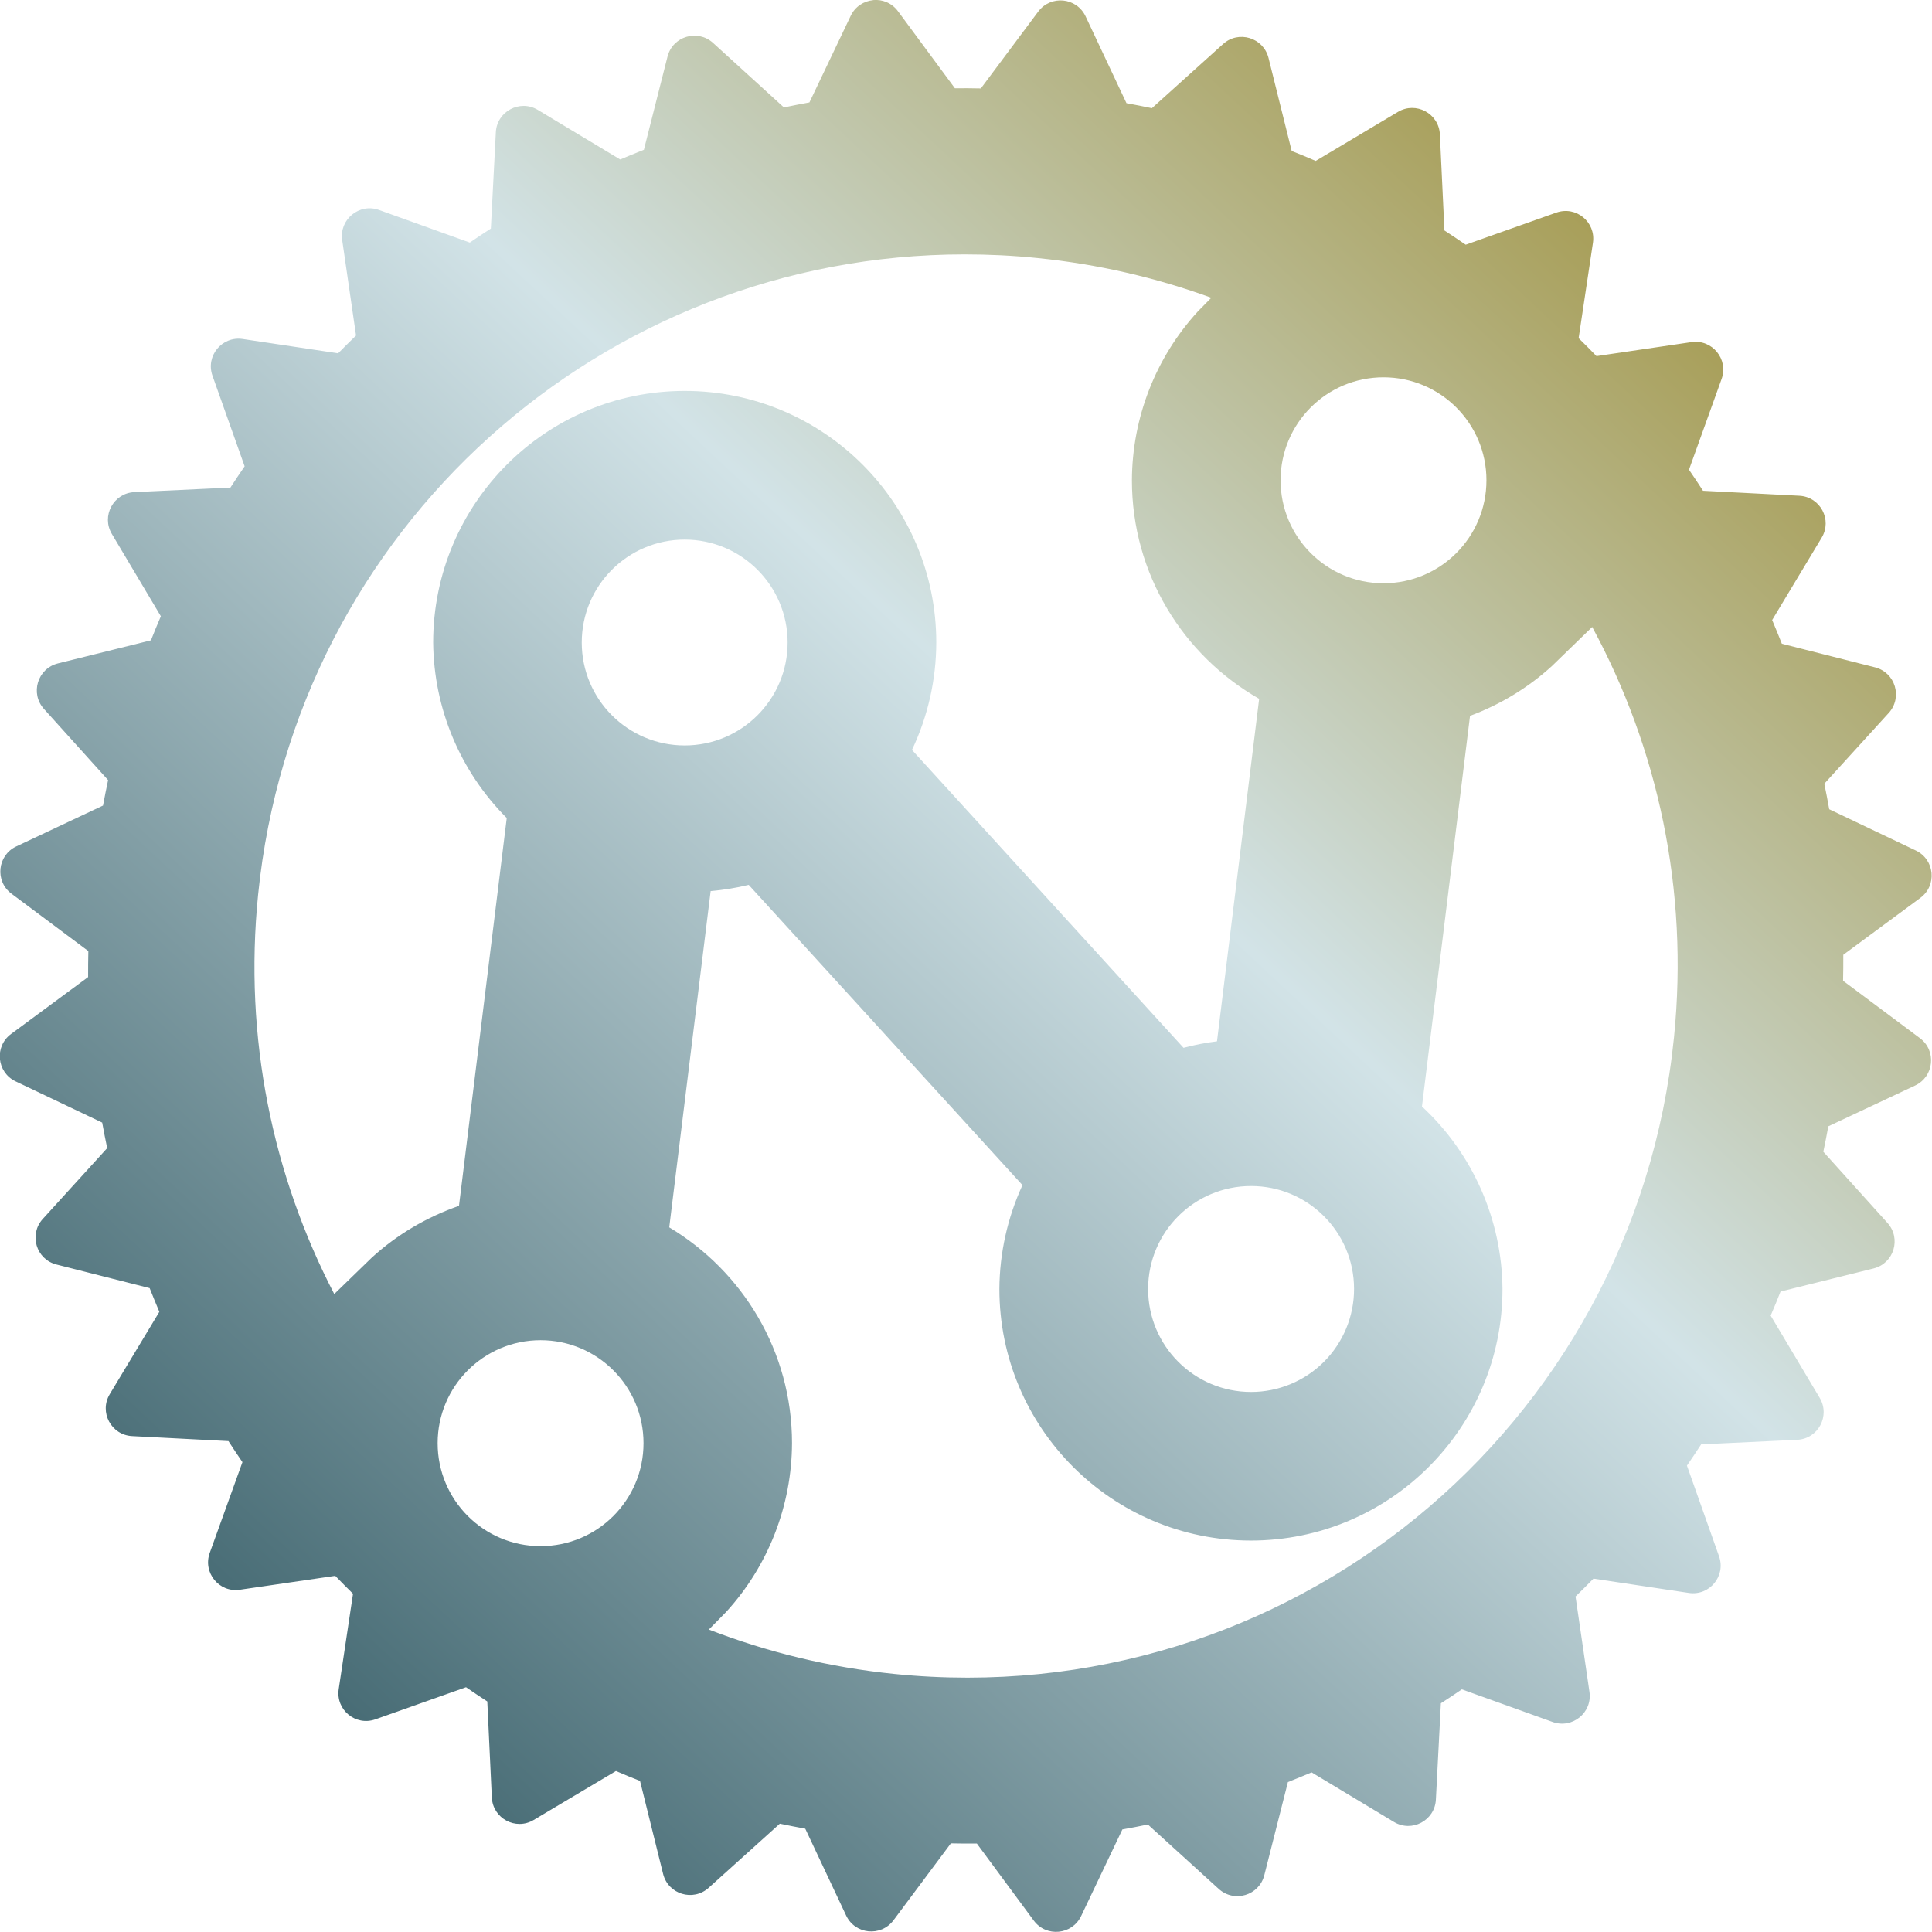
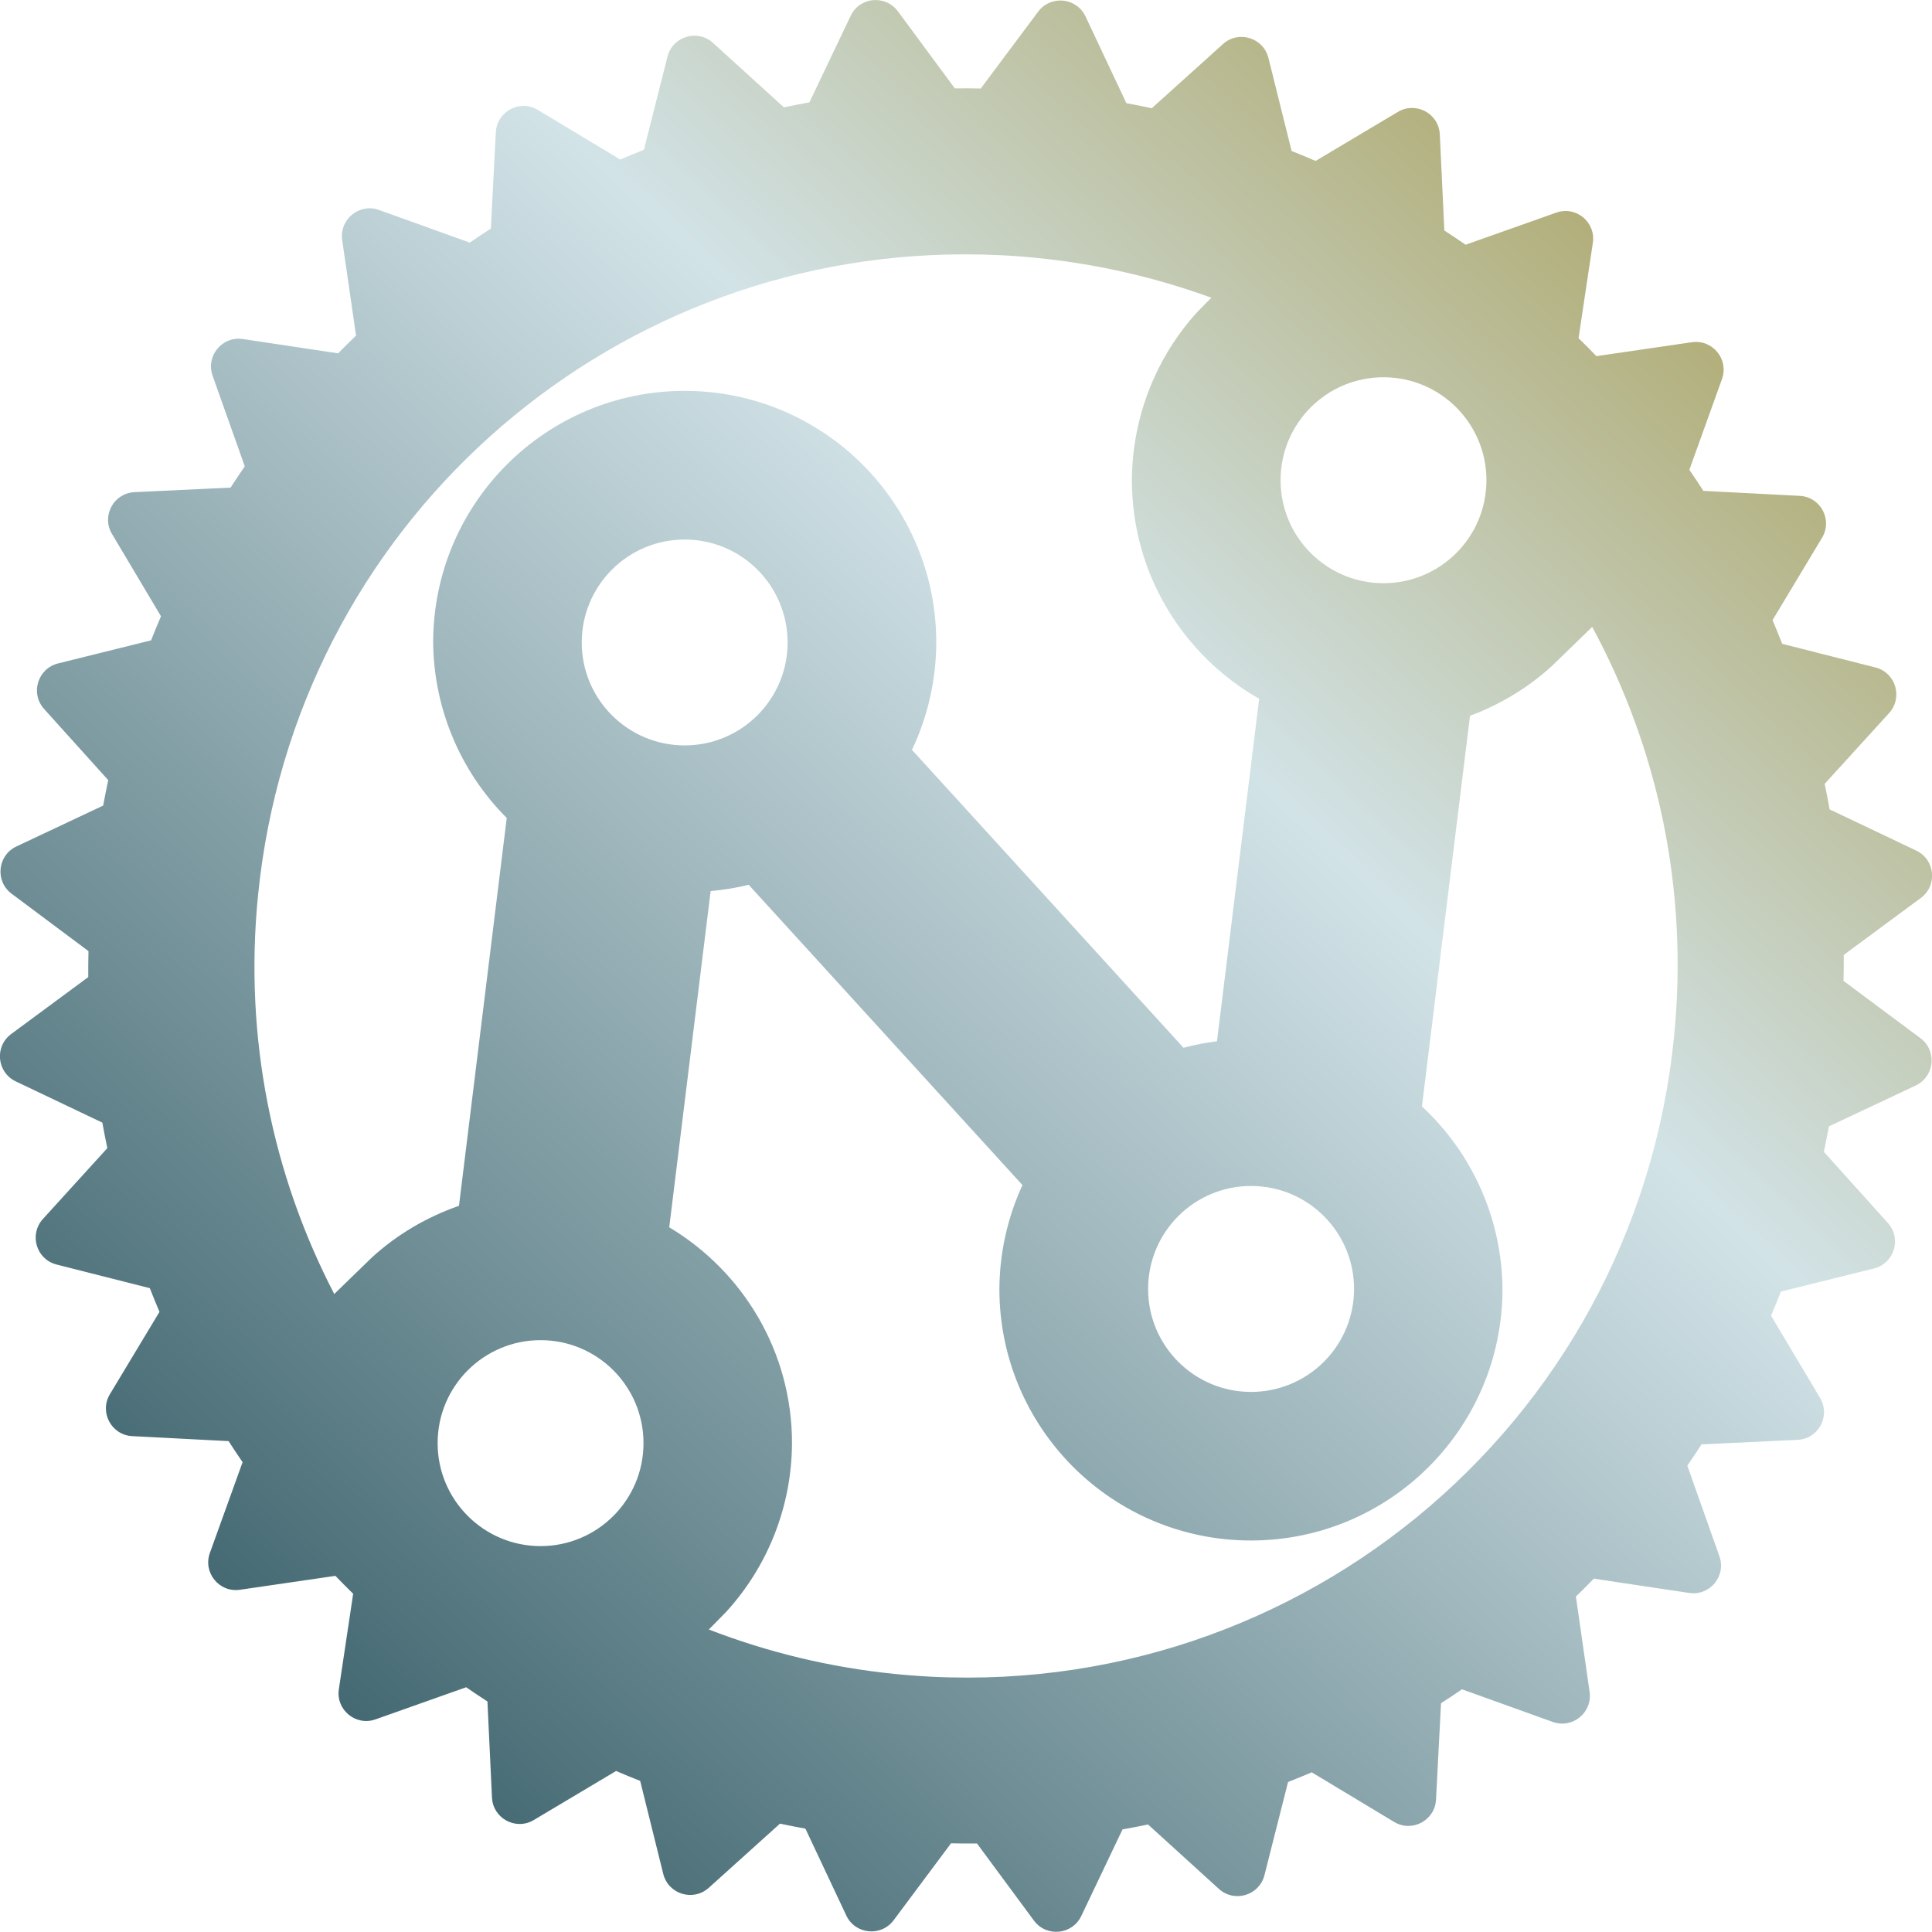
- <svg xmlns="http://www.w3.org/2000/svg" xmlns:xlink="http://www.w3.org/1999/xlink" width="25.526mm" height="25.525mm" viewBox="0 0 25.526 25.525" version="1.1" id="svg103483">
+ <svg xmlns="http://www.w3.org/2000/svg" xmlns:xlink="http://www.w3.org/1999/xlink" width="25.526mm" height="25.526mm" viewBox="0 0 25.526 25.526" version="1.1" id="svg103483">
  <defs id="defs103480">
-     <linearGradient xlink:href="#linearGradient267755" id="linearGradient311397" gradientUnits="userSpaceOnUse" gradientTransform="matrix(0.2645833,0,0,0.2645833,-404.8508,32.12171)" x1="1806.873" y1="329.752" x2="1894.367" y2="235.947" />
+     <linearGradient xlink:href="#linearGradient267755" id="linearGradient313345" gradientUnits="userSpaceOnUse" gradientTransform="matrix(0.2645833,0,0,0.2645833,-402.8187,14.58636)" x1="1806.873" y1="329.752" x2="1901.727" y2="228.387" />
    <linearGradient id="linearGradient267755">
      <stop style="stop-color:#18434e;stop-opacity:1" offset="0" id="stop267747" />
      <stop style="stop-color:#d2e3e7;stop-opacity:1" offset="0.617" id="stop267751" />
      <stop style="stop-color:#9c8b30;stop-opacity:1" offset="1" id="stop267753" />
    </linearGradient>
  </defs>
-   <g id="layer1" transform="translate(-72.13379,-92.57994)">
-     <path id="path311395" style="color:#000000;fill:url(#linearGradient311397);fill-opacity:1;stroke-width:0.265;stroke-miterlimit:6;-inkscape-stroke:none" d="m 83.669,92.582 c -0.121,0.012 -0.237,0.083 -0.296,0.208 l -0.545,1.143 c -0.113,0.021 -0.225,0.042 -0.337,0.066 L 81.555,93.147 c -0.205,-0.186 -0.534,-0.088 -0.602,0.181 l -0.312,1.231 c -0.105,0.042 -0.209,0.084 -0.313,0.128 l -1.088,-0.655 c -0.237,-0.143 -0.541,0.019 -0.555,0.295 l -0.066,1.273 c -0.094,0.06 -0.186,0.122 -0.278,0.185 l -1.199,-0.431 c -0.26,-0.094 -0.527,0.124 -0.487,0.398 l 0.183,1.261 c -0.08,0.077 -0.159,0.156 -0.237,0.235 l -1.26,-0.189 c -0.274,-0.041 -0.493,0.224 -0.4,0.485 l 0.425,1.197 c -0.064,0.092 -0.126,0.187 -0.188,0.281 l -1.269,0.06 c -0.277,0.013 -0.439,0.316 -0.297,0.553 l 0.647,1.087 c -0.046,0.105 -0.088,0.211 -0.131,0.318 l -1.229,0.305 c -0.269,0.067 -0.37,0.396 -0.184,0.602 l 0.847,0.94 c -0.024,0.111 -0.046,0.224 -0.067,0.336 l -1.146,0.54 c -0.251,0.118 -0.285,0.46 -0.063,0.625 l 1.015,0.758 c -0.003,0.115 -0.003,0.229 -0.003,0.343 l -1.018,0.752 c -0.223,0.164 -0.19,0.507 0.06,0.626 l 1.144,0.545 c 0.021,0.113 0.042,0.226 0.066,0.337 l -0.851,0.936 c -0.186,0.205 -0.088,0.534 0.181,0.602 l 1.231,0.312 c 0.042,0.105 0.084,0.21 0.128,0.313 l -0.655,1.088 c -0.143,0.237 0.019,0.54 0.295,0.554 l 1.273,0.066 c 0.06,0.093 0.122,0.186 0.185,0.278 l -0.432,1.199 c -0.094,0.26 0.123,0.527 0.397,0.487 l 1.261,-0.184 c 0.077,0.08 0.156,0.159 0.235,0.237 l -0.189,1.26 c -0.041,0.274 0.224,0.492 0.485,0.399 l 1.197,-0.424 c 0.092,0.064 0.187,0.126 0.281,0.188 l 0.06,1.269 c 0.013,0.277 0.316,0.439 0.553,0.297 l 1.087,-0.647 c 0.105,0.046 0.211,0.089 0.318,0.131 l 0.305,1.229 c 0.067,0.269 0.396,0.369 0.602,0.183 l 0.94,-0.847 c 0.111,0.024 0.224,0.045 0.336,0.066 l 0.54,1.147 c 0.118,0.251 0.46,0.285 0.626,0.063 l 0.758,-1.016 c 0.115,0.002 0.229,0.004 0.343,0.002 l 0.752,1.018 c 0.164,0.223 0.507,0.19 0.626,-0.06 l 0.545,-1.144 c 0.113,-0.021 0.226,-0.041 0.337,-0.065 l 0.936,0.851 c 0.205,0.186 0.534,0.087 0.602,-0.181 l 0.312,-1.231 c 0.105,-0.042 0.21,-0.084 0.313,-0.128 l 1.088,0.655 c 0.237,0.143 0.54,-0.019 0.554,-0.295 l 0.066,-1.273 c 0.094,-0.06 0.186,-0.121 0.277,-0.184 l 1.199,0.431 c 0.26,0.094 0.527,-0.123 0.487,-0.397 l -0.184,-1.261 c 0.08,-0.077 0.159,-0.156 0.237,-0.236 l 1.26,0.189 c 0.274,0.041 0.492,-0.224 0.399,-0.485 l -0.424,-1.197 c 0.064,-0.092 0.126,-0.187 0.188,-0.281 l 1.269,-0.06 c 0.277,-0.013 0.439,-0.316 0.297,-0.554 l -0.648,-1.087 c 0.046,-0.105 0.089,-0.211 0.131,-0.318 l 1.229,-0.305 c 0.269,-0.067 0.369,-0.396 0.183,-0.602 l -0.847,-0.94 c 0.024,-0.111 0.045,-0.224 0.066,-0.336 l 1.147,-0.539 c 0.251,-0.118 0.285,-0.461 0.063,-0.626 l -1.015,-0.758 c 0.003,-0.115 0.003,-0.229 0.003,-0.343 l 1.018,-0.752 c 0.223,-0.164 0.19,-0.507 -0.06,-0.626 l -1.144,-0.545 c -0.021,-0.113 -0.041,-0.226 -0.065,-0.337 l 0.851,-0.935 c 0.186,-0.205 0.088,-0.535 -0.181,-0.603 l -1.231,-0.312 c -0.042,-0.105 -0.084,-0.21 -0.128,-0.313 l 0.654,-1.088 c 0.143,-0.237 -0.018,-0.54 -0.295,-0.554 l -1.273,-0.066 c -0.06,-0.094 -0.122,-0.186 -0.185,-0.278 l 0.431,-1.199 c 0.094,-0.26 -0.124,-0.527 -0.398,-0.487 L 93.227,97.285 c -0.077,-0.08 -0.156,-0.159 -0.236,-0.237 l 0.189,-1.26 c 0.041,-0.274 -0.223,-0.492 -0.484,-0.399 l -1.197,0.424 c -0.092,-0.064 -0.187,-0.126 -0.281,-0.188 l -0.06,-1.269 c -0.013,-0.277 -0.316,-0.44 -0.554,-0.298 l -1.087,0.648 c -0.105,-0.046 -0.211,-0.089 -0.317,-0.131 l -0.306,-1.229 c -0.067,-0.269 -0.396,-0.37 -0.601,-0.184 l -0.94,0.847 c -0.111,-0.024 -0.224,-0.045 -0.336,-0.066 L 86.477,92.796 c -0.059,-0.125 -0.174,-0.197 -0.295,-0.209 -0.121,-0.012 -0.248,0.035 -0.331,0.146 l -0.758,1.015 c -0.115,-0.002 -0.229,-0.004 -0.343,-0.002 l -0.752,-1.018 c -0.082,-0.111 -0.209,-0.159 -0.33,-0.147 z m 1.207,3.359 c 0.318,-1.09e-4 0.64,0.015 0.963,0.048 0.804,0.081 1.574,0.261 2.299,0.525 -0.118,0.12 -0.019,0.019 -0.179,0.182 -0.557,0.609 -0.867,1.404 -0.87,2.23 7.9e-5,1.237 0.678,2.315 1.681,2.887 l -0.557,4.525 a 3.324,3.324 0 0 0 -0.442,0.086 l -3.588,-3.936 a 3.324,3.324 0 0 0 0.321,-1.419 3.324,3.324 0 0 0 -3.323,-3.324 3.324,3.324 0 0 0 -3.324,3.324 3.324,3.324 0 0 0 0.972,2.319 l -0.631,5.124 c -0.422,0.147 -0.815,0.376 -1.151,0.683 -0.769,0.745 -0.434,0.422 -0.496,0.484 -0.814,-1.568 -1.198,-3.383 -1.007,-5.278 0.489,-4.855 4.558,-8.458 9.332,-8.46 z m 5.537,1.624 a 1.36,1.36 0 0 1 1.36,1.36 1.36,1.36 0 0 1 -1.36,1.361 1.36,1.36 0 0 1 -1.36,-1.361 1.36,1.36 0 0 1 1.36,-1.36 z m -9.233,2.144 a 1.36,1.36 0 0 1 1.36,1.36 1.36,1.36 0 0 1 -1.36,1.36 1.36,1.36 0 0 1 -1.36,-1.36 1.36,1.36 0 0 1 1.36,-1.36 z m 11.99,1.154 c 0.866,1.6 1.278,3.469 1.081,5.422 -0.522,5.179 -5.117,8.934 -10.296,8.412 -0.863,-0.087 -1.685,-0.289 -2.456,-0.587 0.12,-0.123 0.065,-0.064 0.229,-0.233 0.557,-0.609 0.867,-1.404 0.87,-2.23 -7.9e-5,-1.213 -0.652,-2.271 -1.622,-2.851 l 0.547,-4.443 a 3.324,3.324 0 0 0 0.503,-0.082 l 3.617,3.967 a 3.324,3.324 0 0 0 -0.305,1.372 3.324,3.324 0 0 0 3.323,3.324 3.324,3.324 0 0 0 3.324,-3.324 3.324,3.324 0 0 0 -1.064,-2.411 l 0.635,-5.161 c 0.397,-0.148 0.766,-0.369 1.084,-0.66 0.819,-0.792 0.487,-0.474 0.528,-0.515 z m -4.507,7.387 a 1.36,1.36 0 0 1 1.361,1.36 1.36,1.36 0 0 1 -1.361,1.361 1.36,1.36 0 0 1 -1.36,-1.361 1.36,1.36 0 0 1 1.36,-1.36 z m -9.387,2.037 a 1.36,1.36 0 0 1 1.36,1.36 1.36,1.36 0 0 1 -1.36,1.361 1.36,1.36 0 0 1 -1.36,-1.361 1.36,1.36 0 0 1 1.36,-1.36 z" />
+   <g id="layer1" transform="translate(-74.16591,-75.04459)">
+     <path id="path313343" style="color:#000000;fill:url(#linearGradient313345);fill-opacity:1;stroke-width:0.265;stroke-miterlimit:6;-inkscape-stroke:none" d="m 85.701,75.046 c -0.121,0.012 -0.237,0.083 -0.296,0.208 l -0.545,1.143 c -0.113,0.021 -0.225,0.042 -0.337,0.066 l -0.936,-0.851 c -0.205,-0.186 -0.534,-0.088 -0.602,0.181 l -0.312,1.231 c -0.105,0.042 -0.209,0.084 -0.313,0.128 l -1.088,-0.655 c -0.237,-0.143 -0.541,0.019 -0.555,0.295 l -0.066,1.273 c -0.094,0.06 -0.186,0.122 -0.278,0.185 l -1.199,-0.431 c -0.26,-0.094 -0.527,0.124 -0.487,0.398 l 0.183,1.261 c -0.08,0.077 -0.159,0.156 -0.237,0.235 L 77.375,79.524 c -0.274,-0.041 -0.493,0.224 -0.4,0.485 l 0.425,1.197 c -0.064,0.092 -0.126,0.187 -0.188,0.281 l -1.269,0.06 c -0.277,0.013 -0.439,0.316 -0.297,0.553 l 0.647,1.087 c -0.046,0.105 -0.088,0.211 -0.131,0.318 l -1.229,0.305 c -0.269,0.067 -0.37,0.396 -0.184,0.602 l 0.847,0.94 c -0.024,0.111 -0.046,0.224 -0.067,0.336 l -1.146,0.54 c -0.251,0.118 -0.285,0.46 -0.063,0.625 l 1.015,0.758 c -0.003,0.115 -0.003,0.229 -0.003,0.343 l -1.018,0.752 c -0.223,0.164 -0.19,0.507 0.06,0.626 l 1.144,0.545 c 0.021,0.113 0.042,0.226 0.066,0.337 l -0.851,0.936 c -0.186,0.205 -0.088,0.534 0.181,0.602 l 1.231,0.312 c 0.042,0.105 0.084,0.21 0.128,0.313 l -0.655,1.088 c -0.143,0.237 0.019,0.54 0.295,0.554 l 1.273,0.066 c 0.06,0.094 0.122,0.186 0.185,0.278 l -0.432,1.199 c -0.094,0.26 0.123,0.527 0.397,0.487 l 1.261,-0.184 c 0.077,0.08 0.156,0.159 0.235,0.237 l -0.189,1.26 c -0.041,0.274 0.224,0.492 0.485,0.399 l 1.197,-0.424 c 0.092,0.064 0.187,0.126 0.281,0.188 l 0.06,1.269 c 0.013,0.277 0.316,0.439 0.553,0.297 l 1.087,-0.648 c 0.105,0.046 0.211,0.089 0.318,0.131 l 0.305,1.229 c 0.067,0.269 0.396,0.369 0.602,0.183 l 0.94,-0.847 c 0.111,0.024 0.224,0.045 0.336,0.066 l 0.54,1.147 c 0.118,0.251 0.46,0.285 0.626,0.063 l 0.758,-1.016 c 0.115,0.002 0.229,0.004 0.343,0.002 l 0.752,1.018 c 0.164,0.223 0.507,0.19 0.626,-0.06 l 0.545,-1.144 c 0.113,-0.021 0.226,-0.041 0.337,-0.065 l 0.936,0.851 c 0.205,0.186 0.534,0.087 0.602,-0.181 l 0.312,-1.231 c 0.105,-0.042 0.21,-0.084 0.313,-0.128 l 1.088,0.655 c 0.237,0.143 0.54,-0.019 0.554,-0.295 l 0.066,-1.273 c 0.094,-0.06 0.186,-0.121 0.277,-0.184 l 1.199,0.431 c 0.26,0.094 0.527,-0.123 0.487,-0.397 L 94.987,96.138 c 0.08,-0.077 0.159,-0.156 0.237,-0.236 l 1.26,0.189 c 0.274,0.041 0.492,-0.224 0.399,-0.485 l -0.424,-1.197 c 0.064,-0.092 0.126,-0.187 0.188,-0.281 l 1.269,-0.06 c 0.277,-0.013 0.439,-0.316 0.297,-0.554 l -0.648,-1.087 c 0.046,-0.105 0.089,-0.211 0.131,-0.318 l 1.229,-0.305 c 0.269,-0.067 0.369,-0.396 0.183,-0.602 L 98.263,90.263 c 0.024,-0.111 0.045,-0.224 0.066,-0.336 l 1.147,-0.54 c 0.251,-0.118 0.285,-0.461 0.063,-0.626 L 98.523,88.004 c 0.003,-0.115 0.003,-0.229 0.003,-0.343 l 1.018,-0.752 c 0.223,-0.164 0.19,-0.507 -0.06,-0.626 L 98.339,85.738 c -0.021,-0.113 -0.041,-0.226 -0.065,-0.337 l 0.851,-0.935 c 0.186,-0.205 0.088,-0.535 -0.181,-0.603 l -1.231,-0.312 c -0.042,-0.105 -0.084,-0.21 -0.128,-0.313 l 0.654,-1.088 c 0.143,-0.237 -0.018,-0.54 -0.295,-0.554 l -1.273,-0.066 c -0.06,-0.094 -0.122,-0.186 -0.185,-0.278 l 0.431,-1.199 c 0.094,-0.26 -0.124,-0.527 -0.398,-0.487 l -1.261,0.184 c -0.077,-0.08 -0.156,-0.159 -0.236,-0.237 l 0.189,-1.26 c 0.041,-0.274 -0.223,-0.492 -0.484,-0.399 l -1.197,0.424 c -0.092,-0.064 -0.187,-0.126 -0.281,-0.188 l -0.06,-1.269 c -0.013,-0.277 -0.316,-0.44 -0.554,-0.298 l -1.087,0.648 c -0.105,-0.046 -0.211,-0.089 -0.317,-0.131 l -0.306,-1.229 c -0.067,-0.269 -0.396,-0.37 -0.601,-0.184 l -0.94,0.847 c -0.111,-0.024 -0.224,-0.045 -0.336,-0.066 l -0.54,-1.146 c -0.059,-0.125 -0.174,-0.197 -0.295,-0.209 -0.121,-0.012 -0.248,0.035 -0.331,0.146 l -0.758,1.015 c -0.115,-0.002 -0.229,-0.004 -0.343,-0.002 l -0.752,-1.018 c -0.082,-0.111 -0.209,-0.159 -0.33,-0.147 z m 1.207,3.359 c 0.318,-1.09e-4 0.64,0.015 0.963,0.048 0.804,0.081 1.574,0.261 2.299,0.525 -0.118,0.12 -0.019,0.019 -0.179,0.182 -0.557,0.609 -0.867,1.404 -0.87,2.23 7.9e-5,1.237 0.678,2.315 1.681,2.887 l -0.557,4.525 a 3.324,3.324 0 0 0 -0.442,0.086 l -3.588,-3.936 a 3.324,3.324 0 0 0 0.321,-1.419 3.324,3.324 0 0 0 -3.323,-3.324 3.324,3.324 0 0 0 -3.324,3.324 3.324,3.324 0 0 0 0.972,2.319 l -0.631,5.124 c -0.422,0.147 -0.815,0.376 -1.151,0.683 -0.769,0.745 -0.434,0.422 -0.496,0.484 -0.814,-1.568 -1.198,-3.383 -1.007,-5.278 0.489,-4.855 4.558,-8.458 9.332,-8.46 z m 5.537,1.624 a 1.36,1.36 0 0 1 1.36,1.36 1.36,1.36 0 0 1 -1.36,1.361 1.36,1.36 0 0 1 -1.36,-1.361 1.36,1.36 0 0 1 1.36,-1.36 z m -9.233,2.144 a 1.36,1.36 0 0 1 1.36,1.36 1.36,1.36 0 0 1 -1.36,1.36 1.36,1.36 0 0 1 -1.36,-1.36 1.36,1.36 0 0 1 1.36,-1.36 z m 11.99,1.154 c 0.866,1.6 1.278,3.469 1.081,5.422 -0.522,5.179 -5.117,8.934 -10.296,8.412 -0.863,-0.087 -1.685,-0.289 -2.456,-0.587 0.12,-0.123 0.065,-0.064 0.229,-0.233 0.557,-0.609 0.867,-1.404 0.87,-2.23 -7.9e-5,-1.213 -0.652,-2.271 -1.622,-2.851 l 0.547,-4.443 a 3.324,3.324 0 0 0 0.503,-0.082 l 3.617,3.967 a 3.324,3.324 0 0 0 -0.305,1.372 3.324,3.324 0 0 0 3.323,3.324 3.324,3.324 0 0 0 3.324,-3.324 3.324,3.324 0 0 0 -1.064,-2.411 l 0.635,-5.161 c 0.397,-0.148 0.766,-0.369 1.084,-0.66 0.819,-0.792 0.487,-0.474 0.528,-0.515 z m -4.507,7.387 a 1.36,1.36 0 0 1 1.361,1.36 1.36,1.36 0 0 1 -1.361,1.361 1.36,1.36 0 0 1 -1.36,-1.361 1.36,1.36 0 0 1 1.36,-1.36 z m -9.387,2.037 a 1.36,1.36 0 0 1 1.36,1.36 1.36,1.36 0 0 1 -1.36,1.361 1.36,1.36 0 0 1 -1.36,-1.361 1.36,1.36 0 0 1 1.36,-1.36 z" />
  </g>
</svg>
